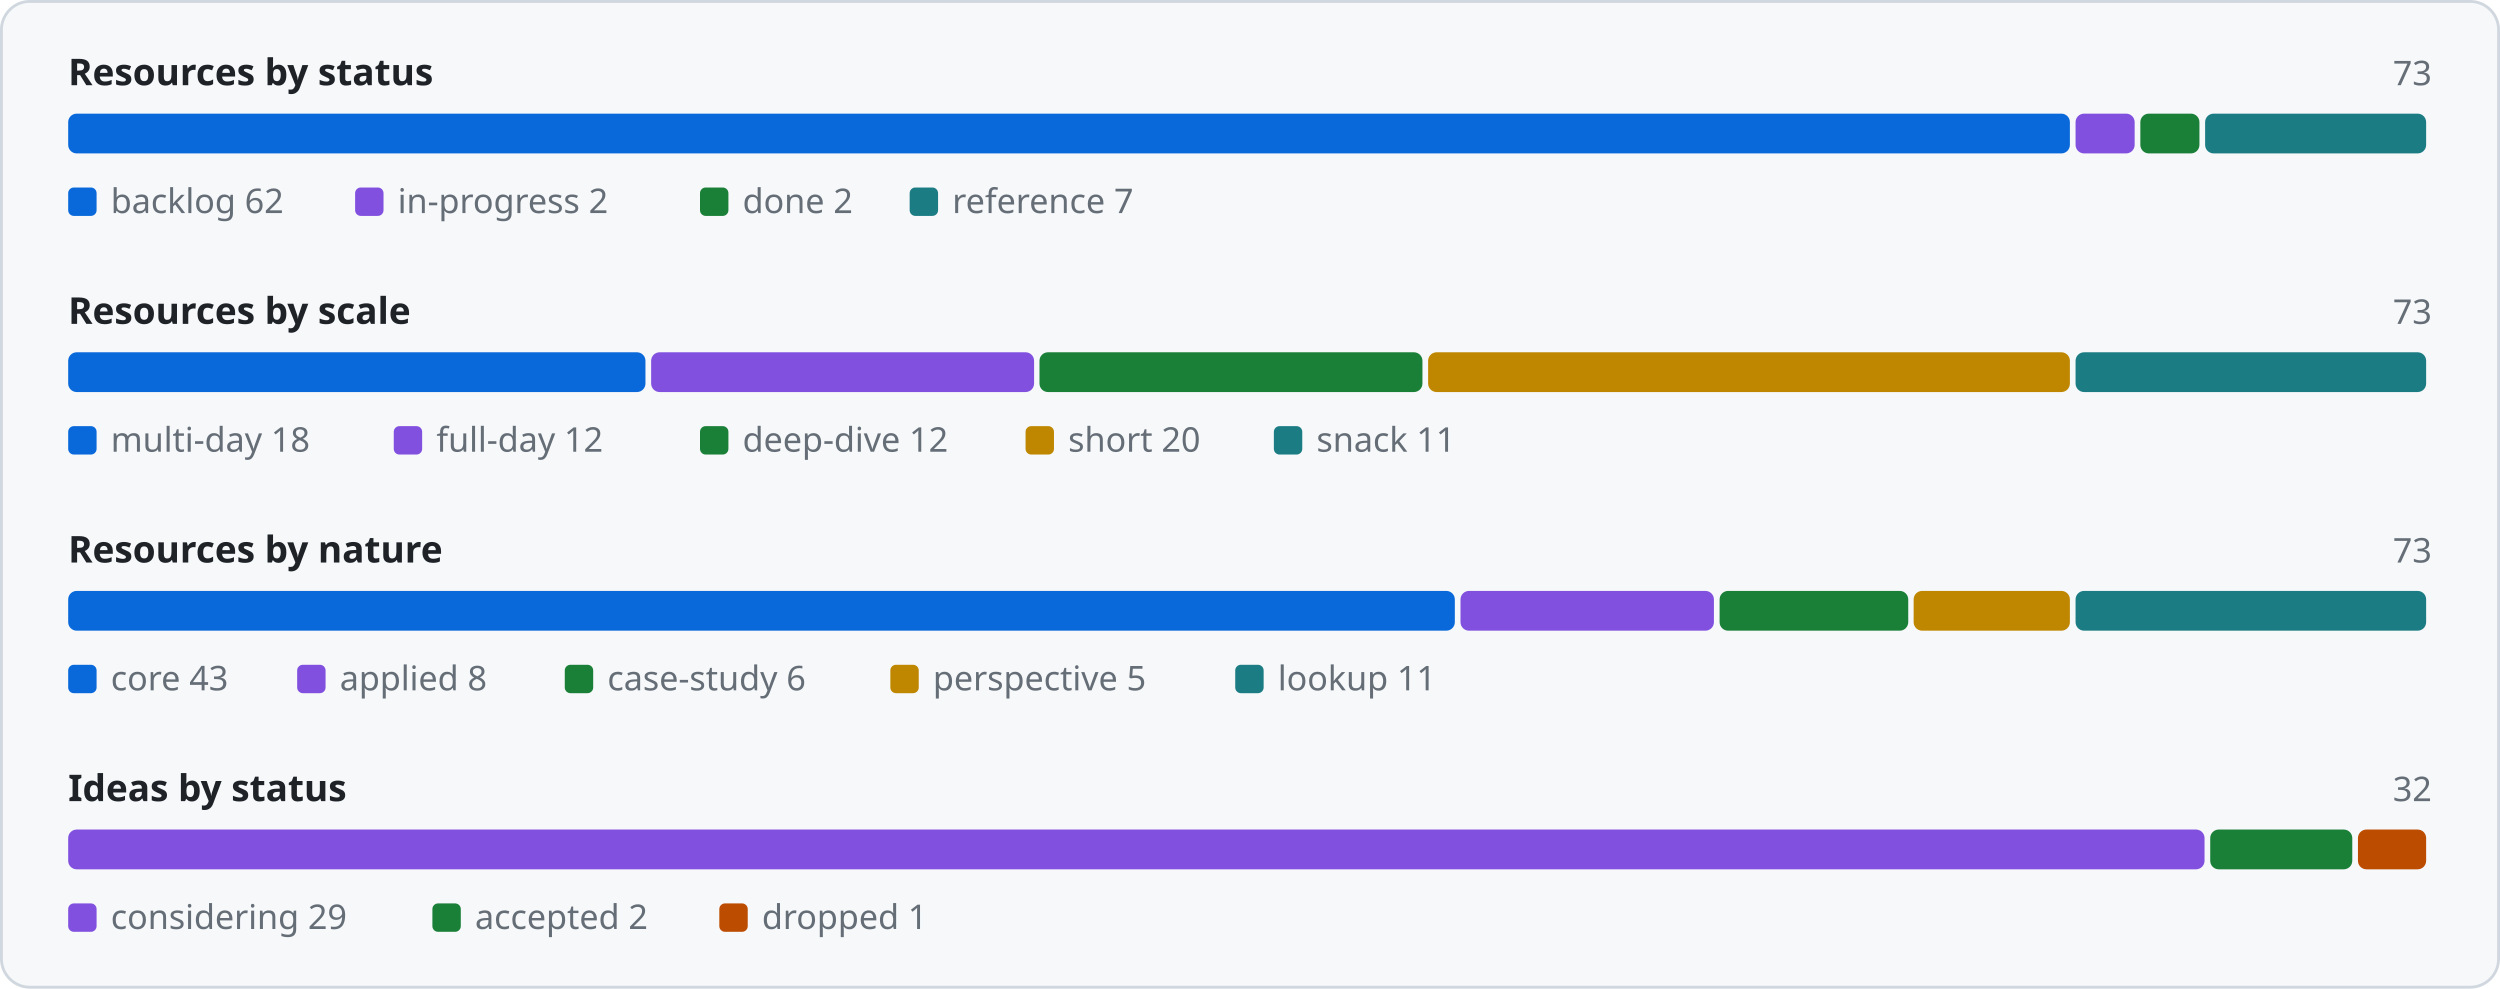
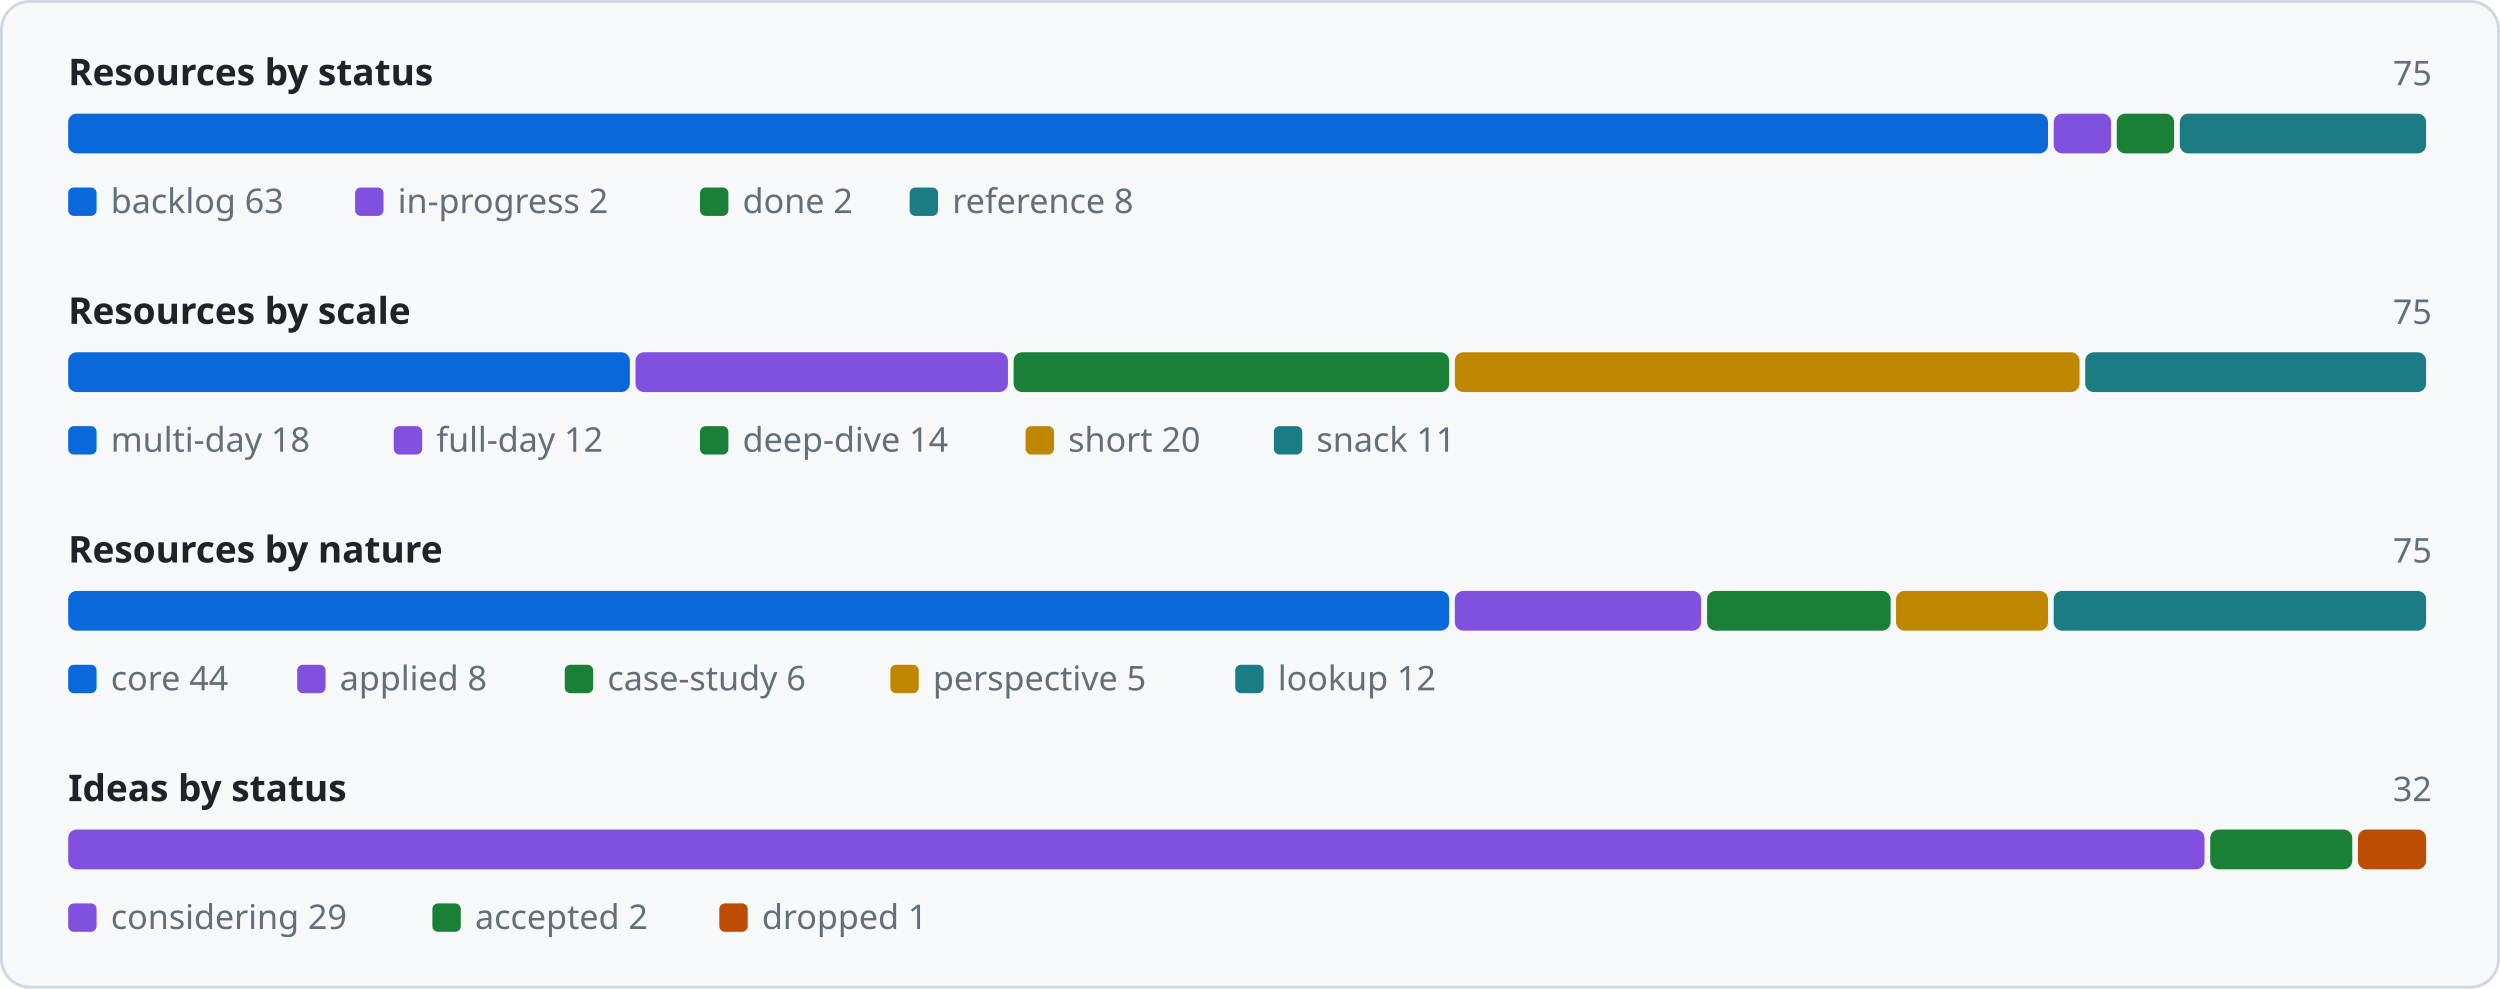
<svg xmlns="http://www.w3.org/2000/svg" width="880" height="348" viewBox="0 0 880 348" font-family="-apple-system, BlinkMacSystemFont, 'Segoe UI', 'Noto Sans', Helvetica, Arial, sans-serif">
  <rect x="0.5" y="0.5" width="879" height="347" rx="10" fill="#f6f8fa" stroke="#d0d7de" />
  <text x="24" y="30" fill="#1f2328" font-size="13" font-weight="600" text-anchor="start">Resources by status</text>
-   <text x="856" y="30" fill="#656d76" font-size="12" font-weight="400" text-anchor="end">73</text>
-   <rect x="24.0" y="40" width="704.6" height="14" rx="3" fill="#0969da" />
-   <rect x="730.6" y="40" width="20.8" height="14" rx="3" fill="#8250df" />
-   <rect x="753.4" y="40" width="20.8" height="14" rx="3" fill="#1a7f37" />
-   <rect x="776.2" y="40" width="77.8" height="14" rx="3" fill="#1b7c83" />
+   <text x="856" y="30" fill="#656d76" font-size="12" font-weight="400" text-anchor="end">75</text>
+   <rect x="24.0" y="40" width="696.9" height="14" rx="3" fill="#0969da" />
+   <rect x="722.9" y="40" width="20.2" height="14" rx="3" fill="#8250df" />
+   <rect x="745.1" y="40" width="20.2" height="14" rx="3" fill="#1a7f37" />
+   <rect x="767.3" y="40" width="86.7" height="14" rx="3" fill="#1b7c83" />
  <rect x="24" y="66" width="10" height="10" rx="2" fill="#0969da" />
-   <text x="39" y="75" fill="#656d76" font-size="12" font-weight="400" text-anchor="start">backlog 62</text>
+   <text x="39" y="75" fill="#656d76" font-size="12" font-weight="400" text-anchor="start">backlog 63</text>
  <rect x="125" y="66" width="10" height="10" rx="2" fill="#8250df" />
  <text x="140" y="75" fill="#656d76" font-size="12" font-weight="400" text-anchor="start">in-progress 2</text>
  <rect x="246.4" y="66" width="10" height="10" rx="2" fill="#1a7f37" />
  <text x="261.4" y="75" fill="#656d76" font-size="12" font-weight="400" text-anchor="start">done 2</text>
  <rect x="320.2" y="66" width="10" height="10" rx="2" fill="#1b7c83" />
-   <text x="335.2" y="75" fill="#656d76" font-size="12" font-weight="400" text-anchor="start">reference 7</text>
+   <text x="335.2" y="75" fill="#656d76" font-size="12" font-weight="400" text-anchor="start">reference 8</text>
  <text x="24" y="114" fill="#1f2328" font-size="13" font-weight="600" text-anchor="start">Resources by scale</text>
-   <text x="856" y="114" fill="#656d76" font-size="12" font-weight="400" text-anchor="end">73</text>
-   <rect x="24.0" y="124" width="203.2" height="14" rx="3" fill="#0969da" />
-   <rect x="229.2" y="124" width="134.8" height="14" rx="3" fill="#8250df" />
-   <rect x="365.9" y="124" width="134.8" height="14" rx="3" fill="#1a7f37" />
-   <rect x="502.7" y="124" width="225.9" height="14" rx="3" fill="#bf8700" />
-   <rect x="730.6" y="124" width="123.4" height="14" rx="3" fill="#1b7c83" />
+   <text x="856" y="114" fill="#656d76" font-size="12" font-weight="400" text-anchor="end">75</text>
+   <rect x="24.0" y="124" width="197.7" height="14" rx="3" fill="#0969da" />
+   <rect x="223.7" y="124" width="131.1" height="14" rx="3" fill="#8250df" />
+   <rect x="356.8" y="124" width="153.3" height="14" rx="3" fill="#1a7f37" />
+   <rect x="512.1" y="124" width="219.9" height="14" rx="3" fill="#bf8700" />
+   <rect x="734.0" y="124" width="120" height="14" rx="3" fill="#1b7c83" />
  <rect x="24" y="150" width="10" height="10" rx="2" fill="#0969da" />
  <text x="39" y="159" fill="#656d76" font-size="12" font-weight="400" text-anchor="start">multi-day 18</text>
  <rect x="138.6" y="150" width="10" height="10" rx="2" fill="#8250df" />
  <text x="153.6" y="159" fill="#656d76" font-size="12" font-weight="400" text-anchor="start">full-day 12</text>
  <rect x="246.4" y="150" width="10" height="10" rx="2" fill="#1a7f37" />
-   <text x="261.4" y="159" fill="#656d76" font-size="12" font-weight="400" text-anchor="start">deep-dive 12</text>
+   <text x="261.4" y="159" fill="#656d76" font-size="12" font-weight="400" text-anchor="start">deep-dive 14</text>
  <rect x="361" y="150" width="10" height="10" rx="2" fill="#bf8700" />
  <text x="376" y="159" fill="#656d76" font-size="12" font-weight="400" text-anchor="start">short 20</text>
  <rect x="448.4" y="150" width="10" height="10" rx="2" fill="#1b7c83" />
  <text x="463.4" y="159" fill="#656d76" font-size="12" font-weight="400" text-anchor="start">snack 11</text>
  <text x="24" y="198" fill="#1f2328" font-size="13" font-weight="600" text-anchor="start">Resources by nature</text>
-   <text x="856" y="198" fill="#656d76" font-size="12" font-weight="400" text-anchor="end">73</text>
-   <rect x="24.0" y="208" width="488.1" height="14" rx="3" fill="#0969da" />
-   <rect x="514.1" y="208" width="89.2" height="14" rx="3" fill="#8250df" />
-   <rect x="605.3" y="208" width="66.4" height="14" rx="3" fill="#1a7f37" />
-   <rect x="673.6" y="208" width="55" height="14" rx="3" fill="#bf8700" />
-   <rect x="730.6" y="208" width="123.4" height="14" rx="3" fill="#1b7c83" />
+   <text x="856" y="198" fill="#656d76" font-size="12" font-weight="400" text-anchor="end">75</text>
+   <rect x="24.0" y="208" width="486.1" height="14" rx="3" fill="#0969da" />
+   <rect x="512.1" y="208" width="86.7" height="14" rx="3" fill="#8250df" />
+   <rect x="600.9" y="208" width="64.6" height="14" rx="3" fill="#1a7f37" />
+   <rect x="667.4" y="208" width="53.5" height="14" rx="3" fill="#bf8700" />
+   <rect x="722.9" y="208" width="131.1" height="14" rx="3" fill="#1b7c83" />
  <rect x="24" y="234" width="10" height="10" rx="2" fill="#0969da" />
-   <text x="39" y="243" fill="#656d76" font-size="12" font-weight="400" text-anchor="start">core 43</text>
+   <text x="39" y="243" fill="#656d76" font-size="12" font-weight="400" text-anchor="start">core 44</text>
  <rect x="104.6" y="234" width="10" height="10" rx="2" fill="#8250df" />
  <text x="119.6" y="243" fill="#656d76" font-size="12" font-weight="400" text-anchor="start">applied 8</text>
  <rect x="198.8" y="234" width="10" height="10" rx="2" fill="#1a7f37" />
  <text x="213.8" y="243" fill="#656d76" font-size="12" font-weight="400" text-anchor="start">case-study 6</text>
  <rect x="313.4" y="234" width="10" height="10" rx="2" fill="#bf8700" />
  <text x="328.4" y="243" fill="#656d76" font-size="12" font-weight="400" text-anchor="start">perspective 5</text>
  <rect x="434.8" y="234" width="10" height="10" rx="2" fill="#1b7c83" />
-   <text x="449.8" y="243" fill="#656d76" font-size="12" font-weight="400" text-anchor="start">lookup 11</text>
+   <text x="449.8" y="243" fill="#656d76" font-size="12" font-weight="400" text-anchor="start">lookup 12</text>
  <text x="24" y="282" fill="#1f2328" font-size="13" font-weight="600" text-anchor="start">Ideas by status</text>
  <text x="856" y="282" fill="#656d76" font-size="12" font-weight="400" text-anchor="end">32</text>
  <rect x="24.0" y="292" width="752" height="14" rx="3" fill="#8250df" />
  <rect x="778.0" y="292" width="50" height="14" rx="3" fill="#1a7f37" />
  <rect x="830.0" y="292" width="24" height="14" rx="3" fill="#bc4c00" />
  <rect x="24" y="318" width="10" height="10" rx="2" fill="#8250df" />
  <text x="39" y="327" fill="#656d76" font-size="12" font-weight="400" text-anchor="start">considering 29</text>
  <rect x="152.2" y="318" width="10" height="10" rx="2" fill="#1a7f37" />
  <text x="167.2" y="327" fill="#656d76" font-size="12" font-weight="400" text-anchor="start">accepted 2</text>
  <rect x="253.2" y="318" width="10" height="10" rx="2" fill="#bc4c00" />
  <text x="268.2" y="327" fill="#656d76" font-size="12" font-weight="400" text-anchor="start">dropped 1</text>
</svg>
